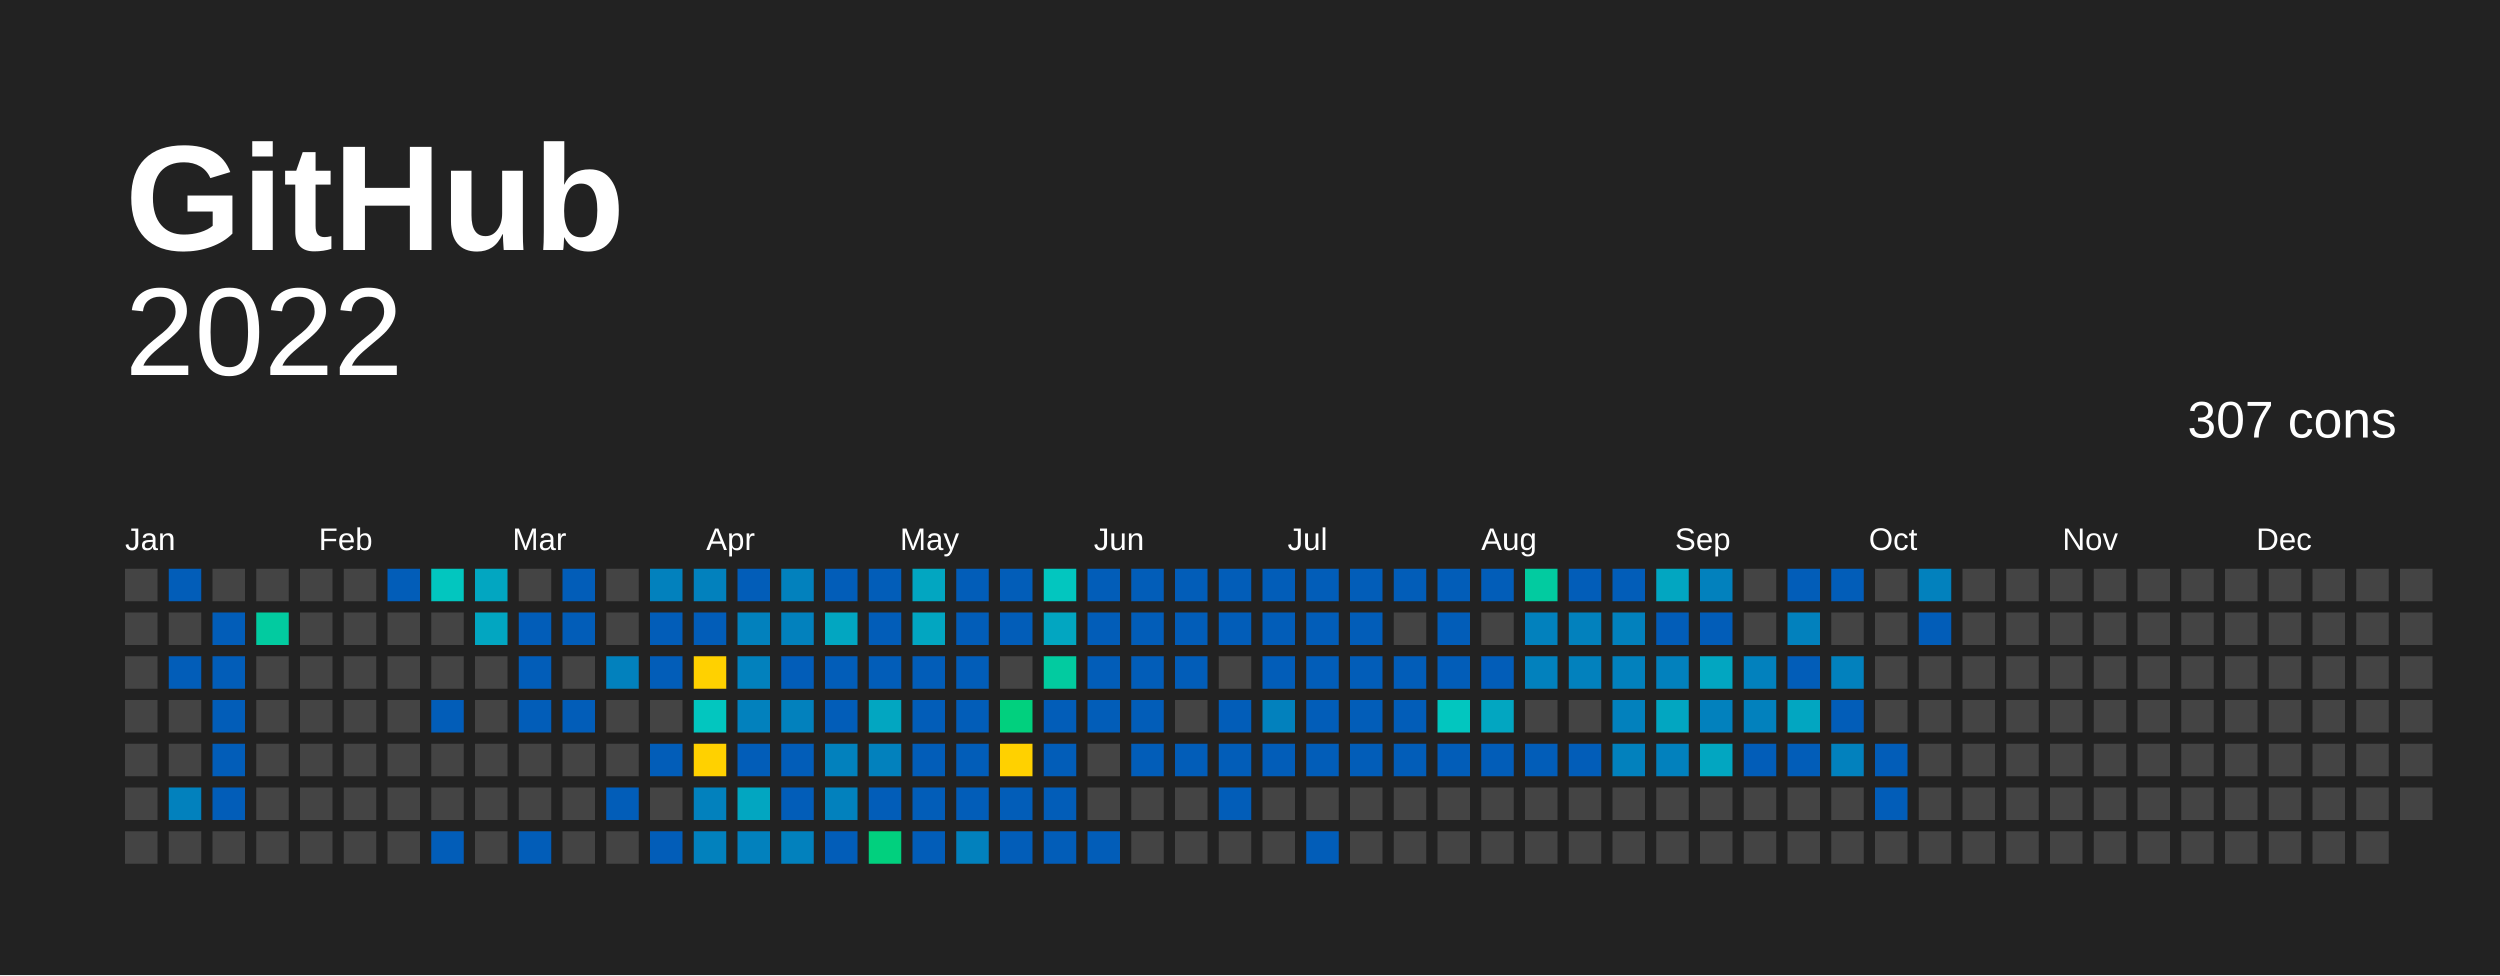
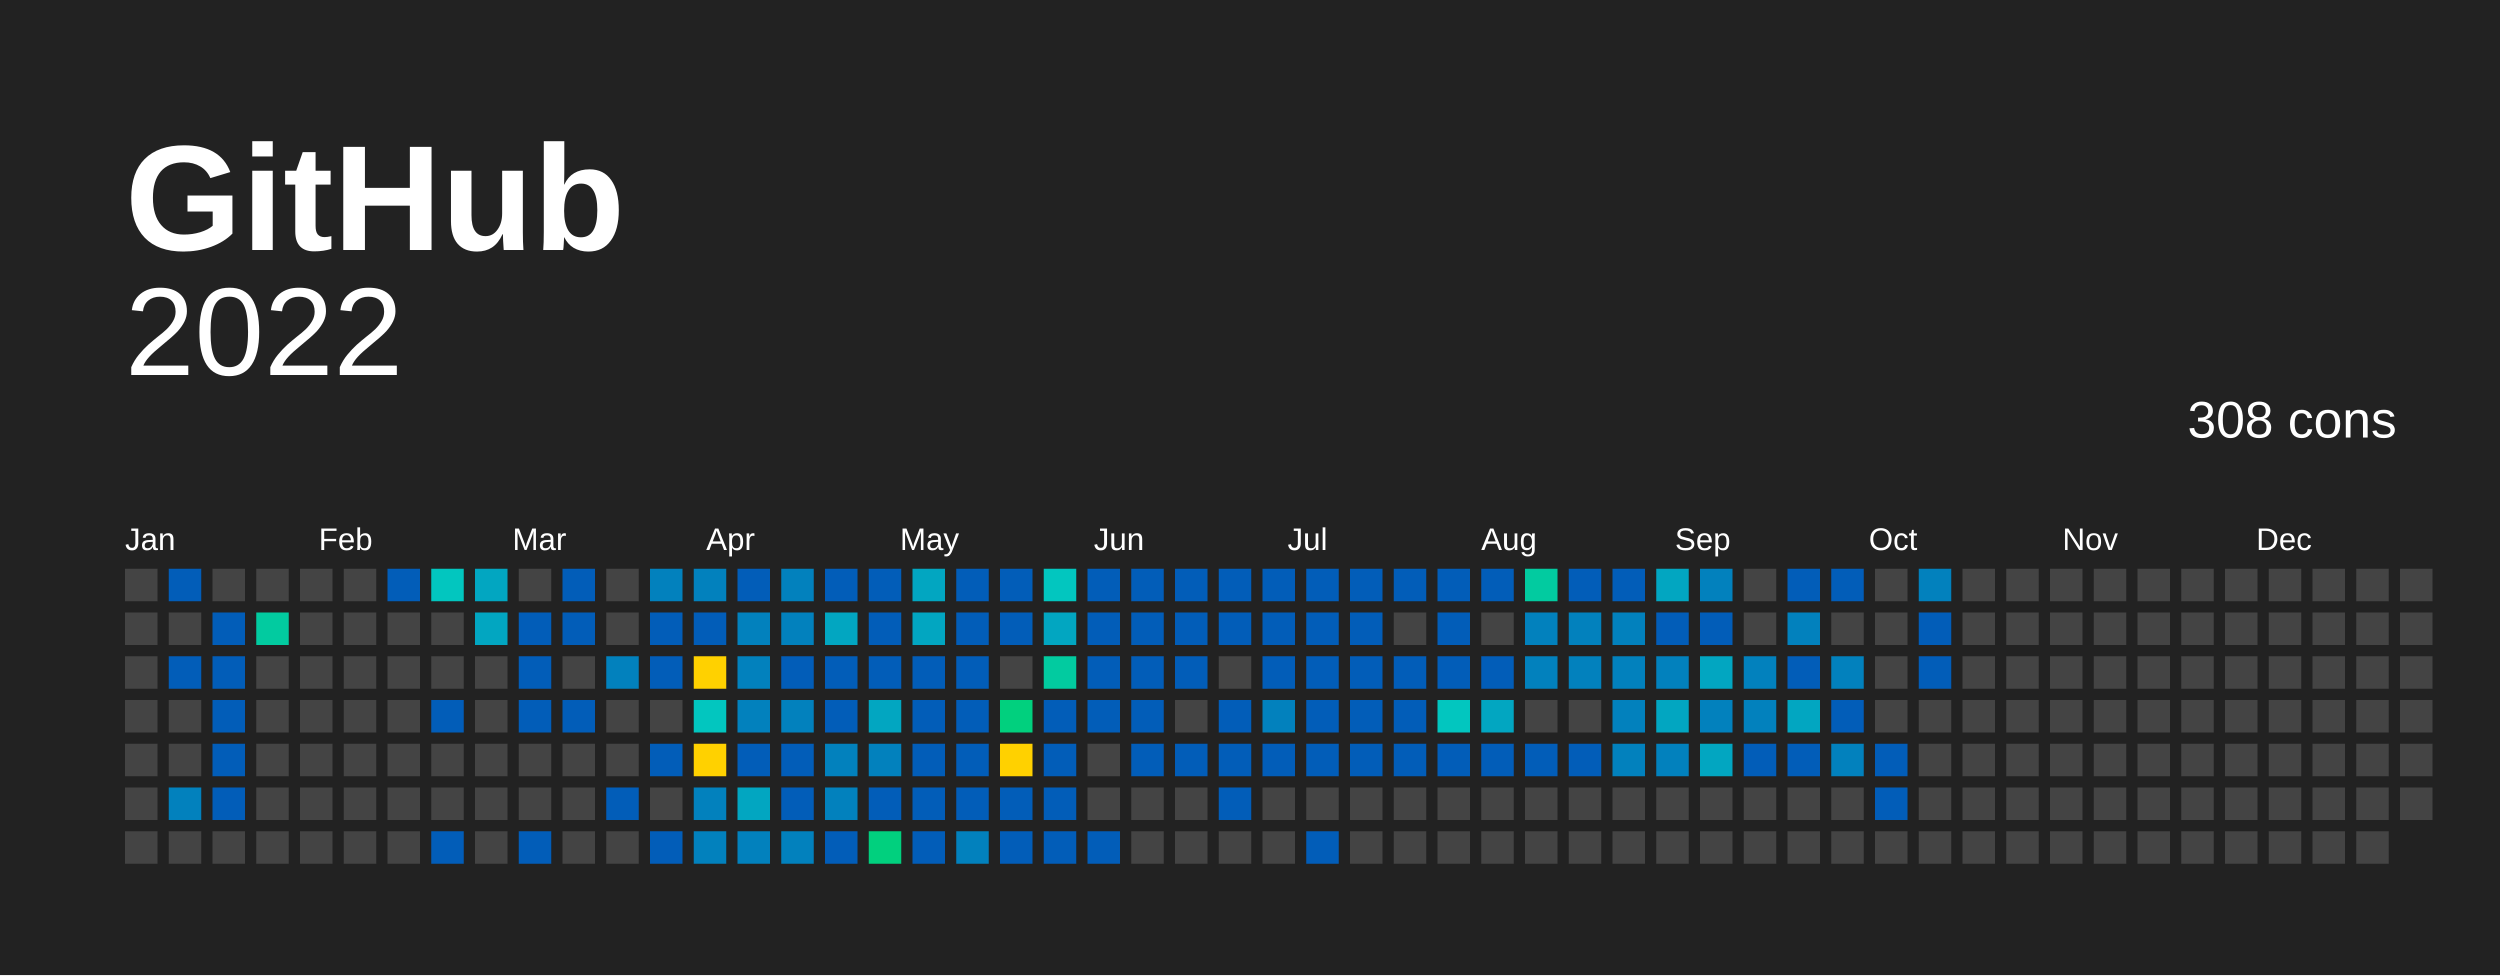
<svg xmlns="http://www.w3.org/2000/svg" baseProfile="full" height="78mm" version="1.1" viewBox="0,0,200,78" width="200mm">
  <defs />
  <rect fill="#222222" height="78" width="200" x="0" y="0" />
  <text fill="#FFFFFF" style="font-size:12px; font-family:Arial; font-weight:bold;" x="10" y="20">  GitHub</text>
  <text alignment-baseline="hanging" fill="#FFFFFF" style="font-size:10.0px; font-family:Arial;" x="10" y="30">2022</text>
-   <text alignment-baseline="hanging" fill="#FFFFFF" style="font-size:4.125px; font-family:Arial;" x="175" y="35">307 cons</text>
+   <text alignment-baseline="hanging" fill="#FFFFFF" style="font-size:4.125px; font-family:Arial;" x="175" y="35">308 cons</text>
  <text fill="#FFFFFF" style="font-size:2.5px; font-family:Arial" x="10.0" y="44">Jan</text>
  <text fill="#FFFFFF" style="font-size:2.5px; font-family:Arial" x="25.5" y="44">Feb</text>
  <text fill="#FFFFFF" style="font-size:2.5px; font-family:Arial" x="41.0" y="44">Mar</text>
  <text fill="#FFFFFF" style="font-size:2.5px; font-family:Arial" x="56.5" y="44">Apr</text>
  <text fill="#FFFFFF" style="font-size:2.5px; font-family:Arial" x="72.0" y="44">May</text>
  <text fill="#FFFFFF" style="font-size:2.5px; font-family:Arial" x="87.5" y="44">Jun</text>
  <text fill="#FFFFFF" style="font-size:2.5px; font-family:Arial" x="103.0" y="44">Jul</text>
  <text fill="#FFFFFF" style="font-size:2.5px; font-family:Arial" x="118.5" y="44">Aug</text>
  <text fill="#FFFFFF" style="font-size:2.5px; font-family:Arial" x="134.0" y="44">Sep</text>
  <text fill="#FFFFFF" style="font-size:2.5px; font-family:Arial" x="149.5" y="44">Oct</text>
  <text fill="#FFFFFF" style="font-size:2.5px; font-family:Arial" x="165.0" y="44">Nov</text>
  <text fill="#FFFFFF" style="font-size:2.5px; font-family:Arial" x="180.5" y="44">Dec</text>
  <rect fill="#444444" height="2.6" width="2.6" x="10.0" y="45.5" />
  <rect fill="#444444" height="2.6" width="2.6" x="10.0" y="49.0" />
  <rect fill="#444444" height="2.6" width="2.6" x="10.0" y="52.5" />
  <rect fill="#444444" height="2.6" width="2.6" x="10.0" y="56.0" />
  <rect fill="#444444" height="2.6" width="2.6" x="10.0" y="59.5" />
  <rect fill="#444444" height="2.6" width="2.6" x="10.0" y="63.0" />
  <rect fill="#444444" height="2.6" width="2.6" x="10.0" y="66.5" />
  <rect fill="#025db8" height="2.6" width="2.6" x="13.5" y="45.5" />
  <rect fill="#444444" height="2.6" width="2.6" x="13.5" y="49.0" />
  <rect fill="#025db8" height="2.6" width="2.6" x="13.5" y="52.5" />
  <rect fill="#444444" height="2.6" width="2.6" x="13.5" y="56.0" />
  <rect fill="#444444" height="2.6" width="2.6" x="13.5" y="59.5" />
  <rect fill="#0281bd" height="2.6" width="2.6" x="13.5" y="63.0" />
  <rect fill="#444444" height="2.6" width="2.6" x="13.5" y="66.5" />
  <rect fill="#444444" height="2.6" width="2.6" x="17.0" y="45.5" />
  <rect fill="#025db8" height="2.6" width="2.6" x="17.0" y="49.0" />
  <rect fill="#025db8" height="2.6" width="2.6" x="17.0" y="52.5" />
  <rect fill="#025db8" height="2.6" width="2.6" x="17.0" y="56.0" />
  <rect fill="#025db8" height="2.6" width="2.6" x="17.0" y="59.5" />
  <rect fill="#025db8" height="2.6" width="2.6" x="17.0" y="63.0" />
  <rect fill="#444444" height="2.6" width="2.6" x="17.0" y="66.5" />
  <rect fill="#444444" height="2.6" width="2.6" x="20.5" y="45.5" />
  <rect fill="#02cba0" height="2.6" width="2.6" x="20.5" y="49.0" />
  <rect fill="#444444" height="2.6" width="2.6" x="20.5" y="52.5" />
  <rect fill="#444444" height="2.6" width="2.6" x="20.5" y="56.0" />
  <rect fill="#444444" height="2.6" width="2.6" x="20.5" y="59.5" />
  <rect fill="#444444" height="2.6" width="2.6" x="20.5" y="63.0" />
  <rect fill="#444444" height="2.6" width="2.6" x="20.5" y="66.5" />
  <rect fill="#444444" height="2.6" width="2.6" x="24.0" y="45.5" />
  <rect fill="#444444" height="2.6" width="2.6" x="24.0" y="49.0" />
  <rect fill="#444444" height="2.6" width="2.6" x="24.0" y="52.5" />
  <rect fill="#444444" height="2.6" width="2.6" x="24.0" y="56.0" />
  <rect fill="#444444" height="2.6" width="2.6" x="24.0" y="59.5" />
  <rect fill="#444444" height="2.6" width="2.6" x="24.0" y="63.0" />
  <rect fill="#444444" height="2.6" width="2.6" x="24.0" y="66.5" />
  <rect fill="#444444" height="2.6" width="2.6" x="27.5" y="45.5" />
  <rect fill="#444444" height="2.6" width="2.6" x="27.5" y="49.0" />
  <rect fill="#444444" height="2.6" width="2.6" x="27.5" y="52.5" />
  <rect fill="#444444" height="2.6" width="2.6" x="27.5" y="56.0" />
  <rect fill="#444444" height="2.6" width="2.6" x="27.5" y="59.5" />
  <rect fill="#444444" height="2.6" width="2.6" x="27.5" y="63.0" />
  <rect fill="#444444" height="2.6" width="2.6" x="27.5" y="66.5" />
  <rect fill="#025db8" height="2.6" width="2.6" x="31.0" y="45.5" />
  <rect fill="#444444" height="2.6" width="2.6" x="31.0" y="49.0" />
  <rect fill="#444444" height="2.6" width="2.6" x="31.0" y="52.5" />
  <rect fill="#444444" height="2.6" width="2.6" x="31.0" y="56.0" />
  <rect fill="#444444" height="2.6" width="2.6" x="31.0" y="59.5" />
  <rect fill="#444444" height="2.6" width="2.6" x="31.0" y="63.0" />
  <rect fill="#444444" height="2.6" width="2.6" x="31.0" y="66.5" />
  <rect fill="#02c6bf" height="2.6" width="2.6" x="34.5" y="45.5" />
  <rect fill="#444444" height="2.6" width="2.6" x="34.5" y="49.0" />
  <rect fill="#444444" height="2.6" width="2.6" x="34.5" y="52.5" />
  <rect fill="#025db8" height="2.6" width="2.6" x="34.5" y="56.0" />
  <rect fill="#444444" height="2.6" width="2.6" x="34.5" y="59.5" />
  <rect fill="#444444" height="2.6" width="2.6" x="34.5" y="63.0" />
  <rect fill="#025db8" height="2.6" width="2.6" x="34.5" y="66.5" />
  <rect fill="#02a6c1" height="2.6" width="2.6" x="38.0" y="45.5" />
  <rect fill="#02a6c1" height="2.6" width="2.6" x="38.0" y="49.0" />
  <rect fill="#444444" height="2.6" width="2.6" x="38.0" y="52.5" />
  <rect fill="#444444" height="2.6" width="2.6" x="38.0" y="56.0" />
  <rect fill="#444444" height="2.6" width="2.6" x="38.0" y="59.5" />
  <rect fill="#444444" height="2.6" width="2.6" x="38.0" y="63.0" />
  <rect fill="#444444" height="2.6" width="2.6" x="38.0" y="66.5" />
  <rect fill="#444444" height="2.6" width="2.6" x="41.5" y="45.5" />
  <rect fill="#025db8" height="2.6" width="2.6" x="41.5" y="49.0" />
  <rect fill="#025db8" height="2.6" width="2.6" x="41.5" y="52.5" />
  <rect fill="#025db8" height="2.6" width="2.6" x="41.5" y="56.0" />
  <rect fill="#444444" height="2.6" width="2.6" x="41.5" y="59.5" />
  <rect fill="#444444" height="2.6" width="2.6" x="41.5" y="63.0" />
  <rect fill="#025db8" height="2.6" width="2.6" x="41.5" y="66.5" />
  <rect fill="#025db8" height="2.6" width="2.6" x="45.0" y="45.5" />
  <rect fill="#025db8" height="2.6" width="2.6" x="45.0" y="49.0" />
  <rect fill="#444444" height="2.6" width="2.6" x="45.0" y="52.5" />
  <rect fill="#025db8" height="2.6" width="2.6" x="45.0" y="56.0" />
  <rect fill="#444444" height="2.6" width="2.6" x="45.0" y="59.5" />
  <rect fill="#444444" height="2.6" width="2.6" x="45.0" y="63.0" />
  <rect fill="#444444" height="2.6" width="2.6" x="45.0" y="66.5" />
  <rect fill="#444444" height="2.6" width="2.6" x="48.5" y="45.5" />
  <rect fill="#444444" height="2.6" width="2.6" x="48.5" y="49.0" />
  <rect fill="#0281bd" height="2.6" width="2.6" x="48.5" y="52.5" />
  <rect fill="#444444" height="2.6" width="2.6" x="48.5" y="56.0" />
  <rect fill="#444444" height="2.6" width="2.6" x="48.5" y="59.5" />
  <rect fill="#025db8" height="2.6" width="2.6" x="48.5" y="63.0" />
  <rect fill="#444444" height="2.6" width="2.6" x="48.5" y="66.5" />
  <rect fill="#0281bd" height="2.6" width="2.6" x="52.0" y="45.5" />
  <rect fill="#025db8" height="2.6" width="2.6" x="52.0" y="49.0" />
  <rect fill="#025db8" height="2.6" width="2.6" x="52.0" y="52.5" />
  <rect fill="#444444" height="2.6" width="2.6" x="52.0" y="56.0" />
  <rect fill="#025db8" height="2.6" width="2.6" x="52.0" y="59.5" />
  <rect fill="#444444" height="2.6" width="2.6" x="52.0" y="63.0" />
  <rect fill="#025db8" height="2.6" width="2.6" x="52.0" y="66.5" />
  <rect fill="#0281bd" height="2.6" width="2.6" x="55.5" y="45.5" />
  <rect fill="#025db8" height="2.6" width="2.6" x="55.5" y="49.0" />
  <rect fill="#ffd100" height="2.6" width="2.6" x="55.5" y="52.5" />
  <rect fill="#02c6bf" height="2.6" width="2.6" x="55.5" y="56.0" />
  <rect fill="#ffd100" height="2.6" width="2.6" x="55.5" y="59.5" />
  <rect fill="#0281bd" height="2.6" width="2.6" x="55.5" y="63.0" />
  <rect fill="#0281bd" height="2.6" width="2.6" x="55.5" y="66.5" />
  <rect fill="#025db8" height="2.6" width="2.6" x="59.0" y="45.5" />
  <rect fill="#0281bd" height="2.6" width="2.6" x="59.0" y="49.0" />
  <rect fill="#0281bd" height="2.6" width="2.6" x="59.0" y="52.5" />
  <rect fill="#0281bd" height="2.6" width="2.6" x="59.0" y="56.0" />
  <rect fill="#025db8" height="2.6" width="2.6" x="59.0" y="59.5" />
  <rect fill="#02a6c1" height="2.6" width="2.6" x="59.0" y="63.0" />
  <rect fill="#0281bd" height="2.6" width="2.6" x="59.0" y="66.5" />
  <rect fill="#0281bd" height="2.6" width="2.6" x="62.5" y="45.5" />
  <rect fill="#0281bd" height="2.6" width="2.6" x="62.5" y="49.0" />
  <rect fill="#025db8" height="2.6" width="2.6" x="62.5" y="52.5" />
  <rect fill="#0281bd" height="2.6" width="2.6" x="62.5" y="56.0" />
  <rect fill="#025db8" height="2.6" width="2.6" x="62.5" y="59.5" />
  <rect fill="#025db8" height="2.6" width="2.6" x="62.5" y="63.0" />
  <rect fill="#0281bd" height="2.6" width="2.6" x="62.5" y="66.5" />
  <rect fill="#025db8" height="2.6" width="2.6" x="66.0" y="45.5" />
  <rect fill="#02a6c1" height="2.6" width="2.6" x="66.0" y="49.0" />
  <rect fill="#025db8" height="2.6" width="2.6" x="66.0" y="52.5" />
  <rect fill="#025db8" height="2.6" width="2.6" x="66.0" y="56.0" />
  <rect fill="#0281bd" height="2.6" width="2.6" x="66.0" y="59.5" />
  <rect fill="#0281bd" height="2.6" width="2.6" x="66.0" y="63.0" />
  <rect fill="#025db8" height="2.6" width="2.6" x="66.0" y="66.5" />
  <rect fill="#025db8" height="2.6" width="2.6" x="69.5" y="45.5" />
  <rect fill="#025db8" height="2.6" width="2.6" x="69.5" y="49.0" />
  <rect fill="#025db8" height="2.6" width="2.6" x="69.5" y="52.5" />
  <rect fill="#02a6c1" height="2.6" width="2.6" x="69.5" y="56.0" />
  <rect fill="#0281bd" height="2.6" width="2.6" x="69.5" y="59.5" />
  <rect fill="#025db8" height="2.6" width="2.6" x="69.5" y="63.0" />
  <rect fill="#01d07e" height="2.6" width="2.6" x="69.5" y="66.5" />
  <rect fill="#02a6c1" height="2.6" width="2.6" x="73.0" y="45.5" />
  <rect fill="#02a6c1" height="2.6" width="2.6" x="73.0" y="49.0" />
  <rect fill="#025db8" height="2.6" width="2.6" x="73.0" y="52.5" />
  <rect fill="#025db8" height="2.6" width="2.6" x="73.0" y="56.0" />
  <rect fill="#025db8" height="2.6" width="2.6" x="73.0" y="59.5" />
  <rect fill="#025db8" height="2.6" width="2.6" x="73.0" y="63.0" />
  <rect fill="#025db8" height="2.6" width="2.6" x="73.0" y="66.5" />
  <rect fill="#025db8" height="2.6" width="2.6" x="76.5" y="45.5" />
  <rect fill="#025db8" height="2.6" width="2.6" x="76.5" y="49.0" />
  <rect fill="#025db8" height="2.6" width="2.6" x="76.5" y="52.5" />
  <rect fill="#025db8" height="2.6" width="2.6" x="76.5" y="56.0" />
  <rect fill="#025db8" height="2.6" width="2.6" x="76.5" y="59.5" />
  <rect fill="#025db8" height="2.6" width="2.6" x="76.5" y="63.0" />
  <rect fill="#0281bd" height="2.6" width="2.6" x="76.5" y="66.5" />
  <rect fill="#025db8" height="2.6" width="2.6" x="80.0" y="45.5" />
  <rect fill="#025db8" height="2.6" width="2.6" x="80.0" y="49.0" />
  <rect fill="#444444" height="2.6" width="2.6" x="80.0" y="52.5" />
  <rect fill="#01d07e" height="2.6" width="2.6" x="80.0" y="56.0" />
  <rect fill="#FFD100" height="2.6" width="2.6" x="80.0" y="59.5" />
  <rect fill="#025db8" height="2.6" width="2.6" x="80.0" y="63.0" />
  <rect fill="#025db8" height="2.6" width="2.6" x="80.0" y="66.5" />
  <rect fill="#02c6bf" height="2.6" width="2.6" x="83.5" y="45.5" />
  <rect fill="#02a6c1" height="2.6" width="2.6" x="83.5" y="49.0" />
  <rect fill="#02cba0" height="2.6" width="2.6" x="83.5" y="52.5" />
  <rect fill="#025db8" height="2.6" width="2.6" x="83.5" y="56.0" />
  <rect fill="#025db8" height="2.6" width="2.6" x="83.5" y="59.5" />
  <rect fill="#025db8" height="2.6" width="2.6" x="83.5" y="63.0" />
  <rect fill="#025db8" height="2.6" width="2.6" x="83.5" y="66.5" />
  <rect fill="#025db8" height="2.6" width="2.6" x="87.0" y="45.5" />
  <rect fill="#025db8" height="2.6" width="2.6" x="87.0" y="49.0" />
  <rect fill="#025db8" height="2.6" width="2.6" x="87.0" y="52.5" />
  <rect fill="#025db8" height="2.6" width="2.6" x="87.0" y="56.0" />
  <rect fill="#444444" height="2.6" width="2.6" x="87.0" y="59.5" />
  <rect fill="#444444" height="2.6" width="2.6" x="87.0" y="63.0" />
  <rect fill="#025db8" height="2.6" width="2.6" x="87.0" y="66.5" />
  <rect fill="#025db8" height="2.6" width="2.6" x="90.5" y="45.5" />
  <rect fill="#025db8" height="2.6" width="2.6" x="90.5" y="49.0" />
  <rect fill="#025db8" height="2.6" width="2.6" x="90.5" y="52.5" />
  <rect fill="#025db8" height="2.6" width="2.6" x="90.5" y="56.0" />
  <rect fill="#025db8" height="2.6" width="2.6" x="90.5" y="59.5" />
  <rect fill="#444444" height="2.6" width="2.6" x="90.5" y="63.0" />
  <rect fill="#444444" height="2.6" width="2.6" x="90.5" y="66.5" />
  <rect fill="#025db8" height="2.6" width="2.6" x="94.0" y="45.5" />
  <rect fill="#025db8" height="2.6" width="2.6" x="94.0" y="49.0" />
  <rect fill="#025db8" height="2.6" width="2.6" x="94.0" y="52.5" />
  <rect fill="#444444" height="2.6" width="2.6" x="94.0" y="56.0" />
  <rect fill="#025db8" height="2.6" width="2.6" x="94.0" y="59.5" />
  <rect fill="#444444" height="2.6" width="2.6" x="94.0" y="63.0" />
  <rect fill="#444444" height="2.6" width="2.6" x="94.0" y="66.5" />
  <rect fill="#025db8" height="2.6" width="2.6" x="97.5" y="45.5" />
  <rect fill="#025db8" height="2.6" width="2.6" x="97.5" y="49.0" />
  <rect fill="#444444" height="2.6" width="2.6" x="97.5" y="52.5" />
  <rect fill="#025db8" height="2.6" width="2.6" x="97.5" y="56.0" />
  <rect fill="#025db8" height="2.6" width="2.6" x="97.5" y="59.5" />
  <rect fill="#025db8" height="2.6" width="2.6" x="97.5" y="63.0" />
  <rect fill="#444444" height="2.6" width="2.6" x="97.5" y="66.5" />
  <rect fill="#025db8" height="2.6" width="2.6" x="101.0" y="45.5" />
  <rect fill="#025db8" height="2.6" width="2.6" x="101.0" y="49.0" />
  <rect fill="#025db8" height="2.6" width="2.6" x="101.0" y="52.5" />
  <rect fill="#0281bd" height="2.6" width="2.6" x="101.0" y="56.0" />
  <rect fill="#025db8" height="2.6" width="2.6" x="101.0" y="59.5" />
  <rect fill="#444444" height="2.6" width="2.6" x="101.0" y="63.0" />
  <rect fill="#444444" height="2.6" width="2.6" x="101.0" y="66.5" />
  <rect fill="#025db8" height="2.6" width="2.6" x="104.5" y="45.5" />
  <rect fill="#025db8" height="2.6" width="2.6" x="104.5" y="49.0" />
  <rect fill="#025db8" height="2.6" width="2.6" x="104.5" y="52.5" />
  <rect fill="#025db8" height="2.6" width="2.6" x="104.5" y="56.0" />
  <rect fill="#025db8" height="2.6" width="2.6" x="104.5" y="59.5" />
  <rect fill="#444444" height="2.6" width="2.6" x="104.5" y="63.0" />
  <rect fill="#025db8" height="2.6" width="2.6" x="104.5" y="66.5" />
  <rect fill="#025db8" height="2.6" width="2.6" x="108.0" y="45.5" />
  <rect fill="#025db8" height="2.6" width="2.6" x="108.0" y="49.0" />
  <rect fill="#025db8" height="2.6" width="2.6" x="108.0" y="52.5" />
  <rect fill="#025db8" height="2.6" width="2.6" x="108.0" y="56.0" />
  <rect fill="#025db8" height="2.6" width="2.6" x="108.0" y="59.5" />
  <rect fill="#444444" height="2.6" width="2.6" x="108.0" y="63.0" />
  <rect fill="#444444" height="2.6" width="2.6" x="108.0" y="66.5" />
  <rect fill="#025db8" height="2.6" width="2.6" x="111.5" y="45.5" />
  <rect fill="#444444" height="2.6" width="2.6" x="111.5" y="49.0" />
  <rect fill="#025db8" height="2.6" width="2.6" x="111.5" y="52.5" />
  <rect fill="#025db8" height="2.6" width="2.6" x="111.5" y="56.0" />
  <rect fill="#025db8" height="2.6" width="2.6" x="111.5" y="59.5" />
  <rect fill="#444444" height="2.6" width="2.6" x="111.5" y="63.0" />
  <rect fill="#444444" height="2.6" width="2.6" x="111.5" y="66.5" />
  <rect fill="#025db8" height="2.6" width="2.6" x="115.0" y="45.5" />
  <rect fill="#025db8" height="2.6" width="2.6" x="115.0" y="49.0" />
  <rect fill="#025db8" height="2.6" width="2.6" x="115.0" y="52.5" />
  <rect fill="#02c6bf" height="2.6" width="2.6" x="115.0" y="56.0" />
  <rect fill="#025db8" height="2.6" width="2.6" x="115.0" y="59.5" />
  <rect fill="#444444" height="2.6" width="2.6" x="115.0" y="63.0" />
  <rect fill="#444444" height="2.6" width="2.6" x="115.0" y="66.5" />
  <rect fill="#025db8" height="2.6" width="2.6" x="118.5" y="45.5" />
  <rect fill="#444444" height="2.6" width="2.6" x="118.5" y="49.0" />
  <rect fill="#025db8" height="2.6" width="2.6" x="118.5" y="52.5" />
  <rect fill="#02a6c1" height="2.6" width="2.6" x="118.5" y="56.0" />
  <rect fill="#025db8" height="2.6" width="2.6" x="118.5" y="59.5" />
  <rect fill="#444444" height="2.6" width="2.6" x="118.5" y="63.0" />
  <rect fill="#444444" height="2.6" width="2.6" x="118.5" y="66.5" />
  <rect fill="#02cba0" height="2.6" width="2.6" x="122.0" y="45.5" />
  <rect fill="#0281bd" height="2.6" width="2.6" x="122.0" y="49.0" />
  <rect fill="#0281bd" height="2.6" width="2.6" x="122.0" y="52.5" />
  <rect fill="#444444" height="2.6" width="2.6" x="122.0" y="56.0" />
  <rect fill="#025db8" height="2.6" width="2.6" x="122.0" y="59.5" />
  <rect fill="#444444" height="2.6" width="2.6" x="122.0" y="63.0" />
  <rect fill="#444444" height="2.6" width="2.6" x="122.0" y="66.5" />
  <rect fill="#025db8" height="2.6" width="2.6" x="125.5" y="45.5" />
  <rect fill="#0281bd" height="2.6" width="2.6" x="125.5" y="49.0" />
  <rect fill="#0281bd" height="2.6" width="2.6" x="125.5" y="52.5" />
  <rect fill="#444444" height="2.6" width="2.6" x="125.5" y="56.0" />
  <rect fill="#025db8" height="2.6" width="2.6" x="125.5" y="59.5" />
  <rect fill="#444444" height="2.6" width="2.6" x="125.5" y="63.0" />
  <rect fill="#444444" height="2.6" width="2.6" x="125.5" y="66.5" />
  <rect fill="#025db8" height="2.6" width="2.6" x="129.0" y="45.5" />
  <rect fill="#0281bd" height="2.6" width="2.6" x="129.0" y="49.0" />
  <rect fill="#0281bd" height="2.6" width="2.6" x="129.0" y="52.5" />
  <rect fill="#0281bd" height="2.6" width="2.6" x="129.0" y="56.0" />
  <rect fill="#0281bd" height="2.6" width="2.6" x="129.0" y="59.5" />
  <rect fill="#444444" height="2.6" width="2.6" x="129.0" y="63.0" />
  <rect fill="#444444" height="2.6" width="2.6" x="129.0" y="66.5" />
  <rect fill="#02a6c1" height="2.6" width="2.6" x="132.5" y="45.5" />
  <rect fill="#025db8" height="2.6" width="2.6" x="132.5" y="49.0" />
  <rect fill="#0281bd" height="2.6" width="2.6" x="132.5" y="52.5" />
  <rect fill="#02a6c1" height="2.6" width="2.6" x="132.5" y="56.0" />
  <rect fill="#0281bd" height="2.6" width="2.6" x="132.5" y="59.5" />
  <rect fill="#444444" height="2.6" width="2.6" x="132.5" y="63.0" />
  <rect fill="#444444" height="2.6" width="2.6" x="132.5" y="66.5" />
  <rect fill="#0281bd" height="2.6" width="2.6" x="136.0" y="45.5" />
  <rect fill="#025db8" height="2.6" width="2.6" x="136.0" y="49.0" />
  <rect fill="#02a6c1" height="2.6" width="2.6" x="136.0" y="52.5" />
  <rect fill="#0281bd" height="2.6" width="2.6" x="136.0" y="56.0" />
  <rect fill="#02a6c1" height="2.6" width="2.6" x="136.0" y="59.5" />
  <rect fill="#444444" height="2.6" width="2.6" x="136.0" y="63.0" />
  <rect fill="#444444" height="2.6" width="2.6" x="136.0" y="66.5" />
  <rect fill="#444444" height="2.6" width="2.6" x="139.5" y="45.5" />
  <rect fill="#444444" height="2.6" width="2.6" x="139.5" y="49.0" />
  <rect fill="#0281bd" height="2.6" width="2.6" x="139.5" y="52.5" />
  <rect fill="#0281bd" height="2.6" width="2.6" x="139.5" y="56.0" />
  <rect fill="#025db8" height="2.6" width="2.6" x="139.5" y="59.5" />
  <rect fill="#444444" height="2.6" width="2.6" x="139.5" y="63.0" />
  <rect fill="#444444" height="2.6" width="2.6" x="139.5" y="66.5" />
  <rect fill="#025db8" height="2.6" width="2.6" x="143.0" y="45.5" />
  <rect fill="#0281bd" height="2.6" width="2.6" x="143.0" y="49.0" />
  <rect fill="#025db8" height="2.6" width="2.6" x="143.0" y="52.5" />
  <rect fill="#02a6c1" height="2.6" width="2.6" x="143.0" y="56.0" />
  <rect fill="#025db8" height="2.6" width="2.6" x="143.0" y="59.5" />
  <rect fill="#444444" height="2.6" width="2.6" x="143.0" y="63.0" />
  <rect fill="#444444" height="2.6" width="2.6" x="143.0" y="66.5" />
  <rect fill="#025db8" height="2.6" width="2.6" x="146.5" y="45.5" />
  <rect fill="#444444" height="2.6" width="2.6" x="146.5" y="49.0" />
  <rect fill="#0281bd" height="2.6" width="2.6" x="146.5" y="52.5" />
  <rect fill="#025db8" height="2.6" width="2.6" x="146.5" y="56.0" />
  <rect fill="#0281bd" height="2.6" width="2.6" x="146.5" y="59.5" />
  <rect fill="#444444" height="2.6" width="2.6" x="146.5" y="63.0" />
  <rect fill="#444444" height="2.6" width="2.6" x="146.5" y="66.5" />
  <rect fill="#444444" height="2.6" width="2.6" x="150.0" y="45.5" />
  <rect fill="#444444" height="2.6" width="2.6" x="150.0" y="49.0" />
  <rect fill="#444444" height="2.6" width="2.6" x="150.0" y="52.5" />
  <rect fill="#444444" height="2.6" width="2.6" x="150.0" y="56.0" />
  <rect fill="#025db8" height="2.6" width="2.6" x="150.0" y="59.5" />
  <rect fill="#025db8" height="2.6" width="2.6" x="150.0" y="63.0" />
  <rect fill="#444444" height="2.6" width="2.6" x="150.0" y="66.5" />
  <rect fill="#0281bd" height="2.6" width="2.6" x="153.5" y="45.5" />
  <rect fill="#025db8" height="2.6" width="2.6" x="153.5" y="49.0" />
-   <rect fill="#444444" height="2.6" width="2.6" x="153.5" y="52.5" />
+   <rect fill="#025db8" height="2.6" width="2.6" x="153.5" y="52.5" />
  <rect fill="#444444" height="2.6" width="2.6" x="153.5" y="56.0" />
  <rect fill="#444444" height="2.6" width="2.6" x="153.5" y="59.5" />
  <rect fill="#444444" height="2.6" width="2.6" x="153.5" y="63.0" />
  <rect fill="#444444" height="2.6" width="2.6" x="153.5" y="66.5" />
  <rect fill="#444444" height="2.6" width="2.6" x="157.0" y="45.5" />
  <rect fill="#444444" height="2.6" width="2.6" x="157.0" y="49.0" />
  <rect fill="#444444" height="2.6" width="2.6" x="157.0" y="52.5" />
  <rect fill="#444444" height="2.6" width="2.6" x="157.0" y="56.0" />
  <rect fill="#444444" height="2.6" width="2.6" x="157.0" y="59.5" />
  <rect fill="#444444" height="2.6" width="2.6" x="157.0" y="63.0" />
  <rect fill="#444444" height="2.6" width="2.6" x="157.0" y="66.5" />
  <rect fill="#444444" height="2.6" width="2.6" x="160.5" y="45.5" />
  <rect fill="#444444" height="2.6" width="2.6" x="160.5" y="49.0" />
  <rect fill="#444444" height="2.6" width="2.6" x="160.5" y="52.5" />
  <rect fill="#444444" height="2.6" width="2.6" x="160.5" y="56.0" />
  <rect fill="#444444" height="2.6" width="2.6" x="160.5" y="59.5" />
  <rect fill="#444444" height="2.6" width="2.6" x="160.5" y="63.0" />
  <rect fill="#444444" height="2.6" width="2.6" x="160.5" y="66.5" />
  <rect fill="#444444" height="2.6" width="2.6" x="164.0" y="45.5" />
  <rect fill="#444444" height="2.6" width="2.6" x="164.0" y="49.0" />
  <rect fill="#444444" height="2.6" width="2.6" x="164.0" y="52.5" />
  <rect fill="#444444" height="2.6" width="2.6" x="164.0" y="56.0" />
  <rect fill="#444444" height="2.6" width="2.6" x="164.0" y="59.5" />
  <rect fill="#444444" height="2.6" width="2.6" x="164.0" y="63.0" />
  <rect fill="#444444" height="2.6" width="2.6" x="164.0" y="66.5" />
  <rect fill="#444444" height="2.6" width="2.6" x="167.5" y="45.5" />
  <rect fill="#444444" height="2.6" width="2.6" x="167.5" y="49.0" />
  <rect fill="#444444" height="2.6" width="2.6" x="167.5" y="52.5" />
  <rect fill="#444444" height="2.6" width="2.6" x="167.5" y="56.0" />
  <rect fill="#444444" height="2.6" width="2.6" x="167.5" y="59.5" />
  <rect fill="#444444" height="2.6" width="2.6" x="167.5" y="63.0" />
  <rect fill="#444444" height="2.6" width="2.6" x="167.5" y="66.5" />
  <rect fill="#444444" height="2.6" width="2.6" x="171.0" y="45.5" />
  <rect fill="#444444" height="2.6" width="2.6" x="171.0" y="49.0" />
  <rect fill="#444444" height="2.6" width="2.6" x="171.0" y="52.5" />
  <rect fill="#444444" height="2.6" width="2.6" x="171.0" y="56.0" />
  <rect fill="#444444" height="2.6" width="2.6" x="171.0" y="59.5" />
  <rect fill="#444444" height="2.6" width="2.6" x="171.0" y="63.0" />
  <rect fill="#444444" height="2.6" width="2.6" x="171.0" y="66.5" />
  <rect fill="#444444" height="2.6" width="2.6" x="174.5" y="45.5" />
  <rect fill="#444444" height="2.6" width="2.6" x="174.5" y="49.0" />
  <rect fill="#444444" height="2.6" width="2.6" x="174.5" y="52.5" />
  <rect fill="#444444" height="2.6" width="2.6" x="174.5" y="56.0" />
  <rect fill="#444444" height="2.6" width="2.6" x="174.5" y="59.5" />
  <rect fill="#444444" height="2.6" width="2.6" x="174.5" y="63.0" />
  <rect fill="#444444" height="2.6" width="2.6" x="174.5" y="66.5" />
  <rect fill="#444444" height="2.6" width="2.6" x="178.0" y="45.5" />
  <rect fill="#444444" height="2.6" width="2.6" x="178.0" y="49.0" />
  <rect fill="#444444" height="2.6" width="2.6" x="178.0" y="52.5" />
  <rect fill="#444444" height="2.6" width="2.6" x="178.0" y="56.0" />
  <rect fill="#444444" height="2.6" width="2.6" x="178.0" y="59.5" />
  <rect fill="#444444" height="2.6" width="2.6" x="178.0" y="63.0" />
  <rect fill="#444444" height="2.6" width="2.6" x="178.0" y="66.5" />
  <rect fill="#444444" height="2.6" width="2.6" x="181.5" y="45.5" />
  <rect fill="#444444" height="2.6" width="2.6" x="181.5" y="49.0" />
  <rect fill="#444444" height="2.6" width="2.6" x="181.5" y="52.5" />
  <rect fill="#444444" height="2.6" width="2.6" x="181.5" y="56.0" />
  <rect fill="#444444" height="2.6" width="2.6" x="181.5" y="59.5" />
  <rect fill="#444444" height="2.6" width="2.6" x="181.5" y="63.0" />
  <rect fill="#444444" height="2.6" width="2.6" x="181.5" y="66.5" />
  <rect fill="#444444" height="2.6" width="2.6" x="185.0" y="45.5" />
  <rect fill="#444444" height="2.6" width="2.6" x="185.0" y="49.0" />
  <rect fill="#444444" height="2.6" width="2.6" x="185.0" y="52.5" />
  <rect fill="#444444" height="2.6" width="2.6" x="185.0" y="56.0" />
  <rect fill="#444444" height="2.6" width="2.6" x="185.0" y="59.5" />
  <rect fill="#444444" height="2.6" width="2.6" x="185.0" y="63.0" />
  <rect fill="#444444" height="2.6" width="2.6" x="185.0" y="66.5" />
  <rect fill="#444444" height="2.6" width="2.6" x="188.5" y="45.5" />
  <rect fill="#444444" height="2.6" width="2.6" x="188.5" y="49.0" />
  <rect fill="#444444" height="2.6" width="2.6" x="188.5" y="52.5" />
  <rect fill="#444444" height="2.6" width="2.6" x="188.5" y="56.0" />
  <rect fill="#444444" height="2.6" width="2.6" x="188.5" y="59.5" />
  <rect fill="#444444" height="2.6" width="2.6" x="188.5" y="63.0" />
  <rect fill="#444444" height="2.6" width="2.6" x="188.5" y="66.5" />
  <rect fill="#444444" height="2.6" width="2.6" x="192.0" y="45.5" />
  <rect fill="#444444" height="2.6" width="2.6" x="192.0" y="49.0" />
  <rect fill="#444444" height="2.6" width="2.6" x="192.0" y="52.5" />
  <rect fill="#444444" height="2.6" width="2.6" x="192.0" y="56.0" />
  <rect fill="#444444" height="2.6" width="2.6" x="192.0" y="59.5" />
  <rect fill="#444444" height="2.6" width="2.6" x="192.0" y="63.0" />
</svg>
